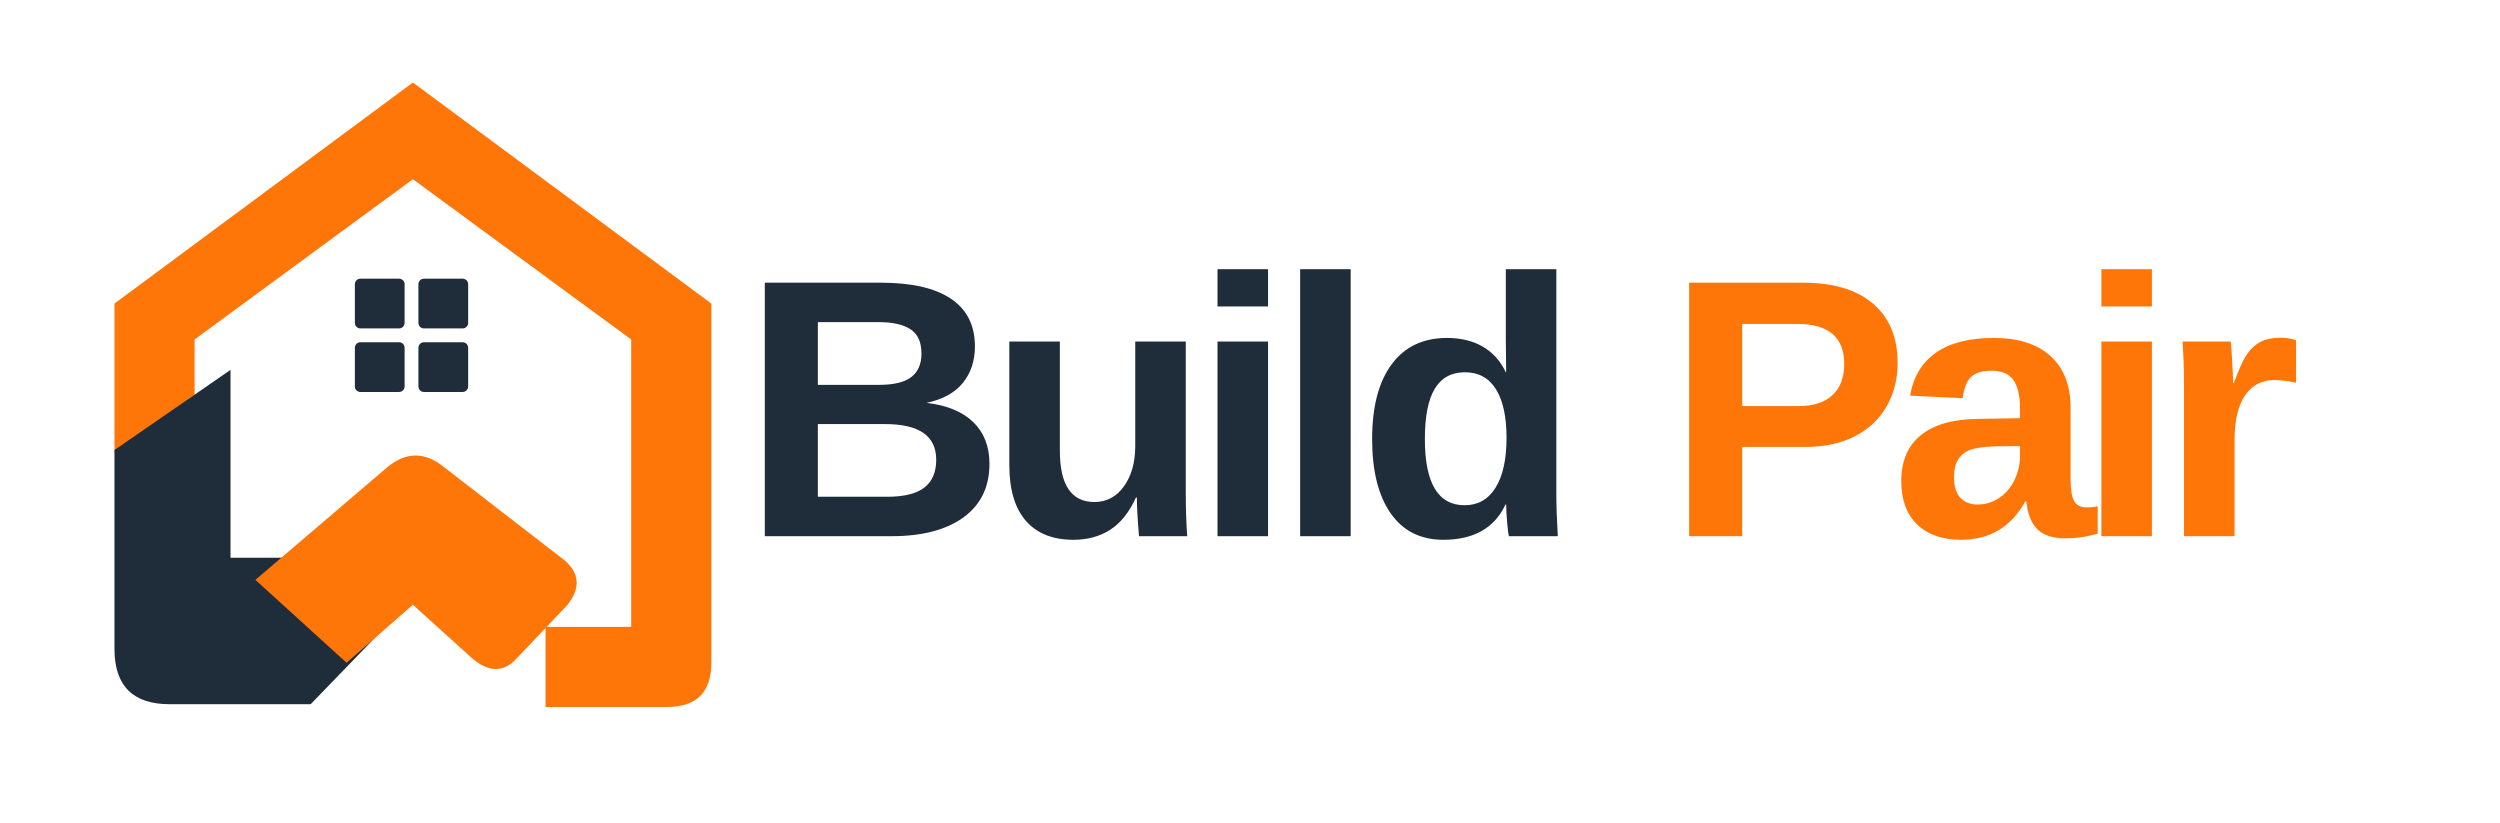
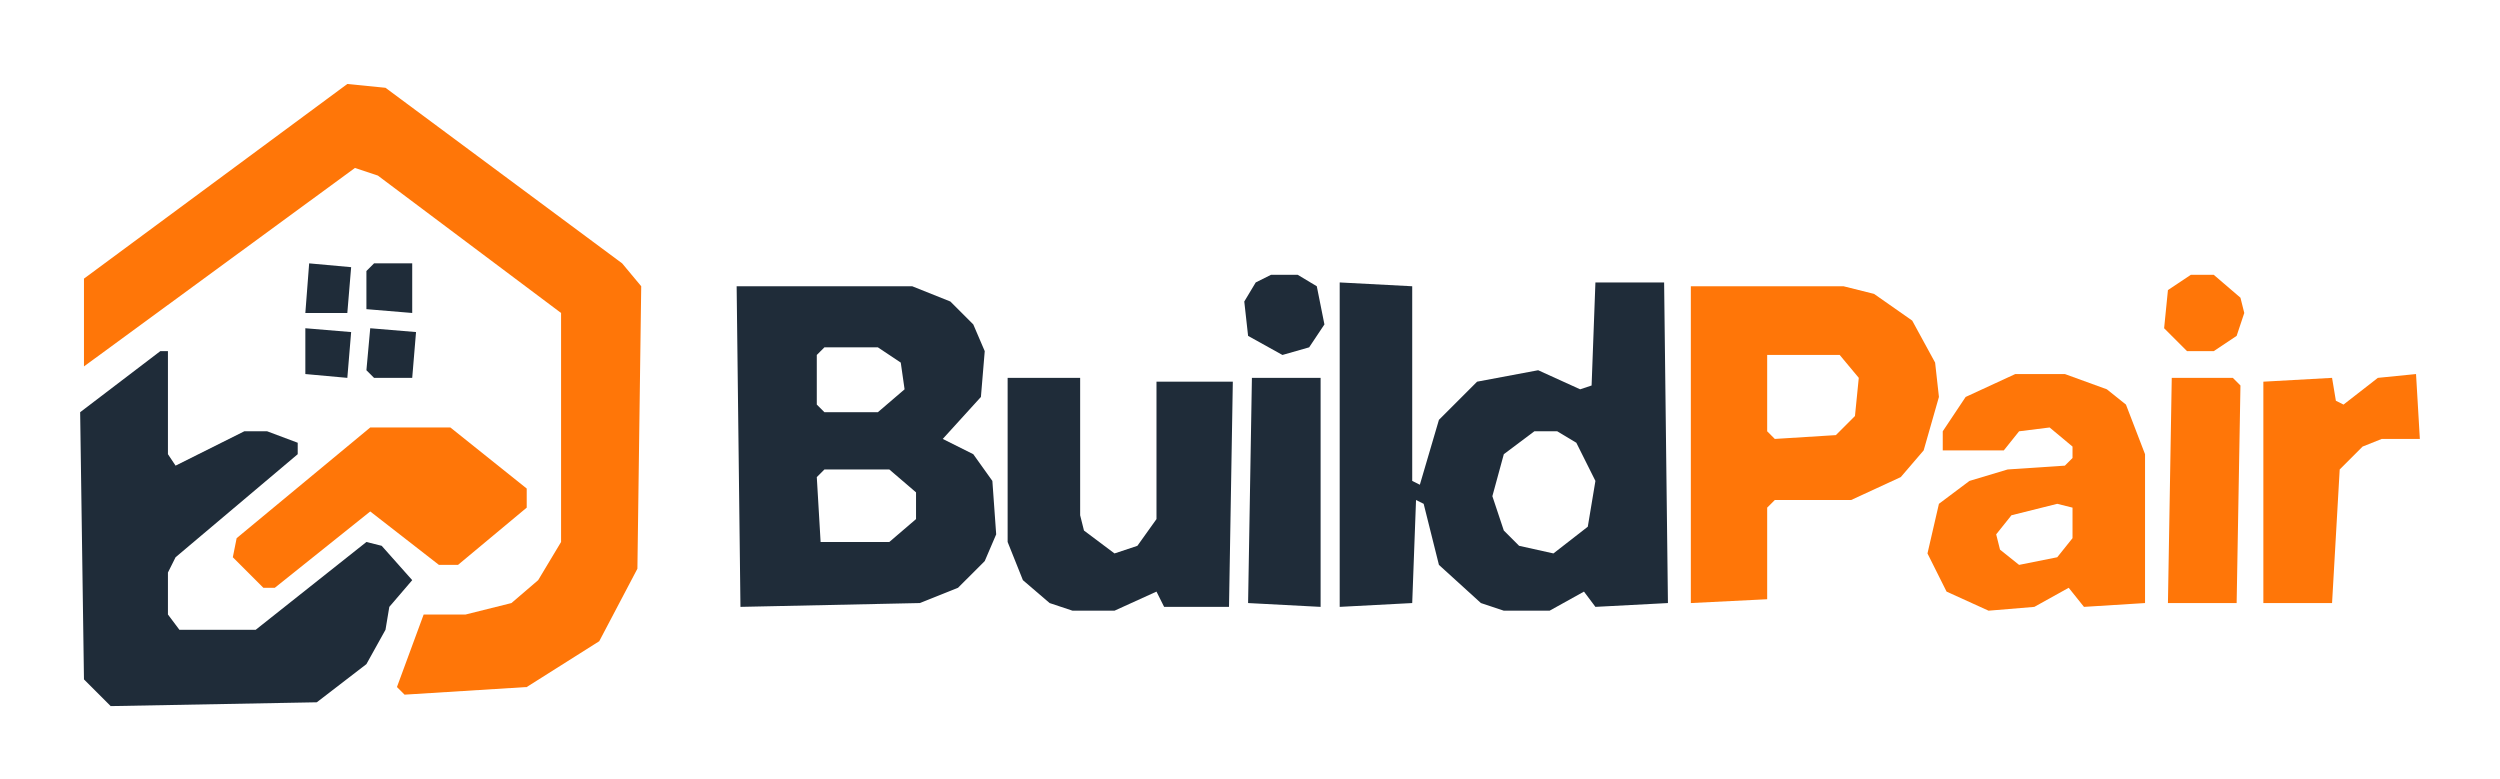
- <svg xmlns="http://www.w3.org/2000/svg" viewBox="0 0 760 250" role="img" aria-label="BuildPair">
-   <g transform="translate(18 15) scale(.84)">
-     <path d="M20 92 L128 12 L236 92 V222 Q236 238 220 238 H176 L176 209 H207 V105 L128 47 L49 105 V125 L20 146 Z" fill="#ff7608" />
-     <path d="M20 145 L62 116 V184 L95 184 L120 207 L91 237 H40 Q20 237 20 217 Z" fill="#1f2c39" />
-     <path d="M71 192 L119 151 Q129 143 139 151 L183 185 Q191 192 184 201 L165 221 Q158 228 149 220 L128 201 L104 222 Z" fill="#ff7608" />
-     <g fill="#1f2c39">
-       <rect x="107" y="83" width="18" height="18" rx="2" />
-       <rect x="130" y="83" width="18" height="18" rx="2" />
-       <rect x="107" y="106" width="18" height="18" rx="2" />
-       <rect x="130" y="106" width="18" height="18" rx="2" />
-     </g>
+ <svg xmlns="http://www.w3.org/2000/svg" viewBox="0 0 655 204" role="img" aria-label="BuildPair. Pairing homeowners with the right trades.">
+   <g fill="#1f2c39" fill-rule="evenodd">
+     <path d="M 328 99 L 327 158 L 346 159 L 346 99 Z " />
+     <path d="M 264 99 L 264 142 L 268 152 L 275 158 L 281 160 L 292 160 L 303 155 L 305 159 L 322 159 L 323 100 L 303 100 L 303 136 L 298 143 L 292 145 L 284 139 L 283 135 L 283 99 Z " />
+     <path d="M 42 92 L 21 108 L 22 178 L 29 185 L 83 184 L 96 174 L 101 165 L 102 159 L 108 152 L 100 143 L 96 142 L 67 165 L 47 165 L 44 161 L 44 150 L 46 146 L 78 119 L 78 116 L 70 113 L 64 113 L 46 122 L 44 119 L 44 92 Z " />
+     <path d="M 97 86 L 96 97 L 98 99 L 108 99 L 109 87 Z " />
+     <path d="M 80 86 L 80 98 L 91 99 L 92 87 Z " />
+     <path d="M 351 74 L 351 159 L 370 158 L 371 131 L 373 132 L 377 148 L 388 158 L 394 160 L 406 160 L 415 155 L 418 159 L 437 158 L 436 74 L 418 74 L 417 101 L 414 102 L 403 97 L 387 100 L 377 110 L 372 127 L 370 126 L 370 75 Z M 402 113 L 408 113 L 413 116 L 418 126 L 416 138 L 407 145 L 398 143 L 394 139 L 391 130 L 394 119 Z " />
+     <path d="M 249 79 L 239 75 L 193 75 L 194 159 L 241 158 L 251 154 L 258 147 L 261 140 L 260 126 L 255 119 L 247 115 L 257 104 L 258 92 L 255 85 Z M 214 125 L 216 123 L 233 123 L 240 129 L 240 136 L 233 142 L 215 142 Z M 214 93 L 216 91 L 230 91 L 236 95 L 237 102 L 230 108 L 216 108 L 214 106 Z " />
+     <path d="M 329 74 L 326 79 L 327 88 L 336 93 L 343 91 L 347 85 L 345 75 L 340 72 L 333 72 Z " />
+     <path d="M 98 69 L 96 71 L 96 81 L 108 82 L 108 69 Z " />
+     <path d="M 81 69 L 80 82 L 91 82 L 92 70 Z " />
  </g>
-   <g font-family="Arial,Helvetica,sans-serif" font-weight="800">
-     <text x="225" y="163" font-size="112" fill="#1f2c39" letter-spacing="-6">Build</text>
-     <text x="506" y="163" font-size="112" fill="#ff7608" letter-spacing="-6">Pair</text>
+   <g fill="#ff7608" fill-rule="evenodd">
+     <path d="M 138 128 L 118 112 L 97 112 L 62 141 L 61 146 L 69 154 L 72 154 L 97 134 L 115 148 L 120 148 L 138 133 Z " />
+     <path d="M 569 99 L 568 158 L 586 158 L 587 101 L 585 99 Z " />
+     <path d="M 633 98 L 623 99 L 614 106 L 612 105 L 611 99 L 593 100 L 593 158 L 611 158 L 613 123 L 619 117 L 624 115 L 634 115 Z " />
+     <path d="M 515 104 L 509 113 L 509 118 L 525 118 L 529 113 L 537 112 L 543 117 L 543 120 L 541 122 L 526 123 L 516 126 L 508 132 L 505 145 L 510 155 L 521 160 L 533 159 L 542 154 L 546 159 L 562 158 L 562 119 L 557 106 L 552 102 L 541 98 L 528 98 Z M 543 133 L 543 141 L 539 146 L 529 148 L 524 144 L 523 140 L 527 135 L 539 132 Z " />
+     <path d="M 491 77 L 483 75 L 443 75 L 443 158 L 463 157 L 463 133 L 465 131 L 485 131 L 498 125 L 504 118 L 508 104 L 507 95 L 501 84 Z M 463 93 L 482 93 L 487 99 L 486 109 L 481 114 L 465 115 L 463 113 Z " />
+     <path d="M 574 72 L 568 76 L 567 86 L 573 92 L 580 92 L 586 88 L 588 82 L 587 78 L 580 72 Z " />
+     <path d="M 91 22 L 22 73 L 22 96 L 93 44 L 99 46 L 147 82 L 147 142 L 141 152 L 134 158 L 122 161 L 111 161 L 104 180 L 106 182 L 138 180 L 157 168 L 167 149 L 168 75 L 163 69 L 101 23 Z " />
  </g>
</svg>
